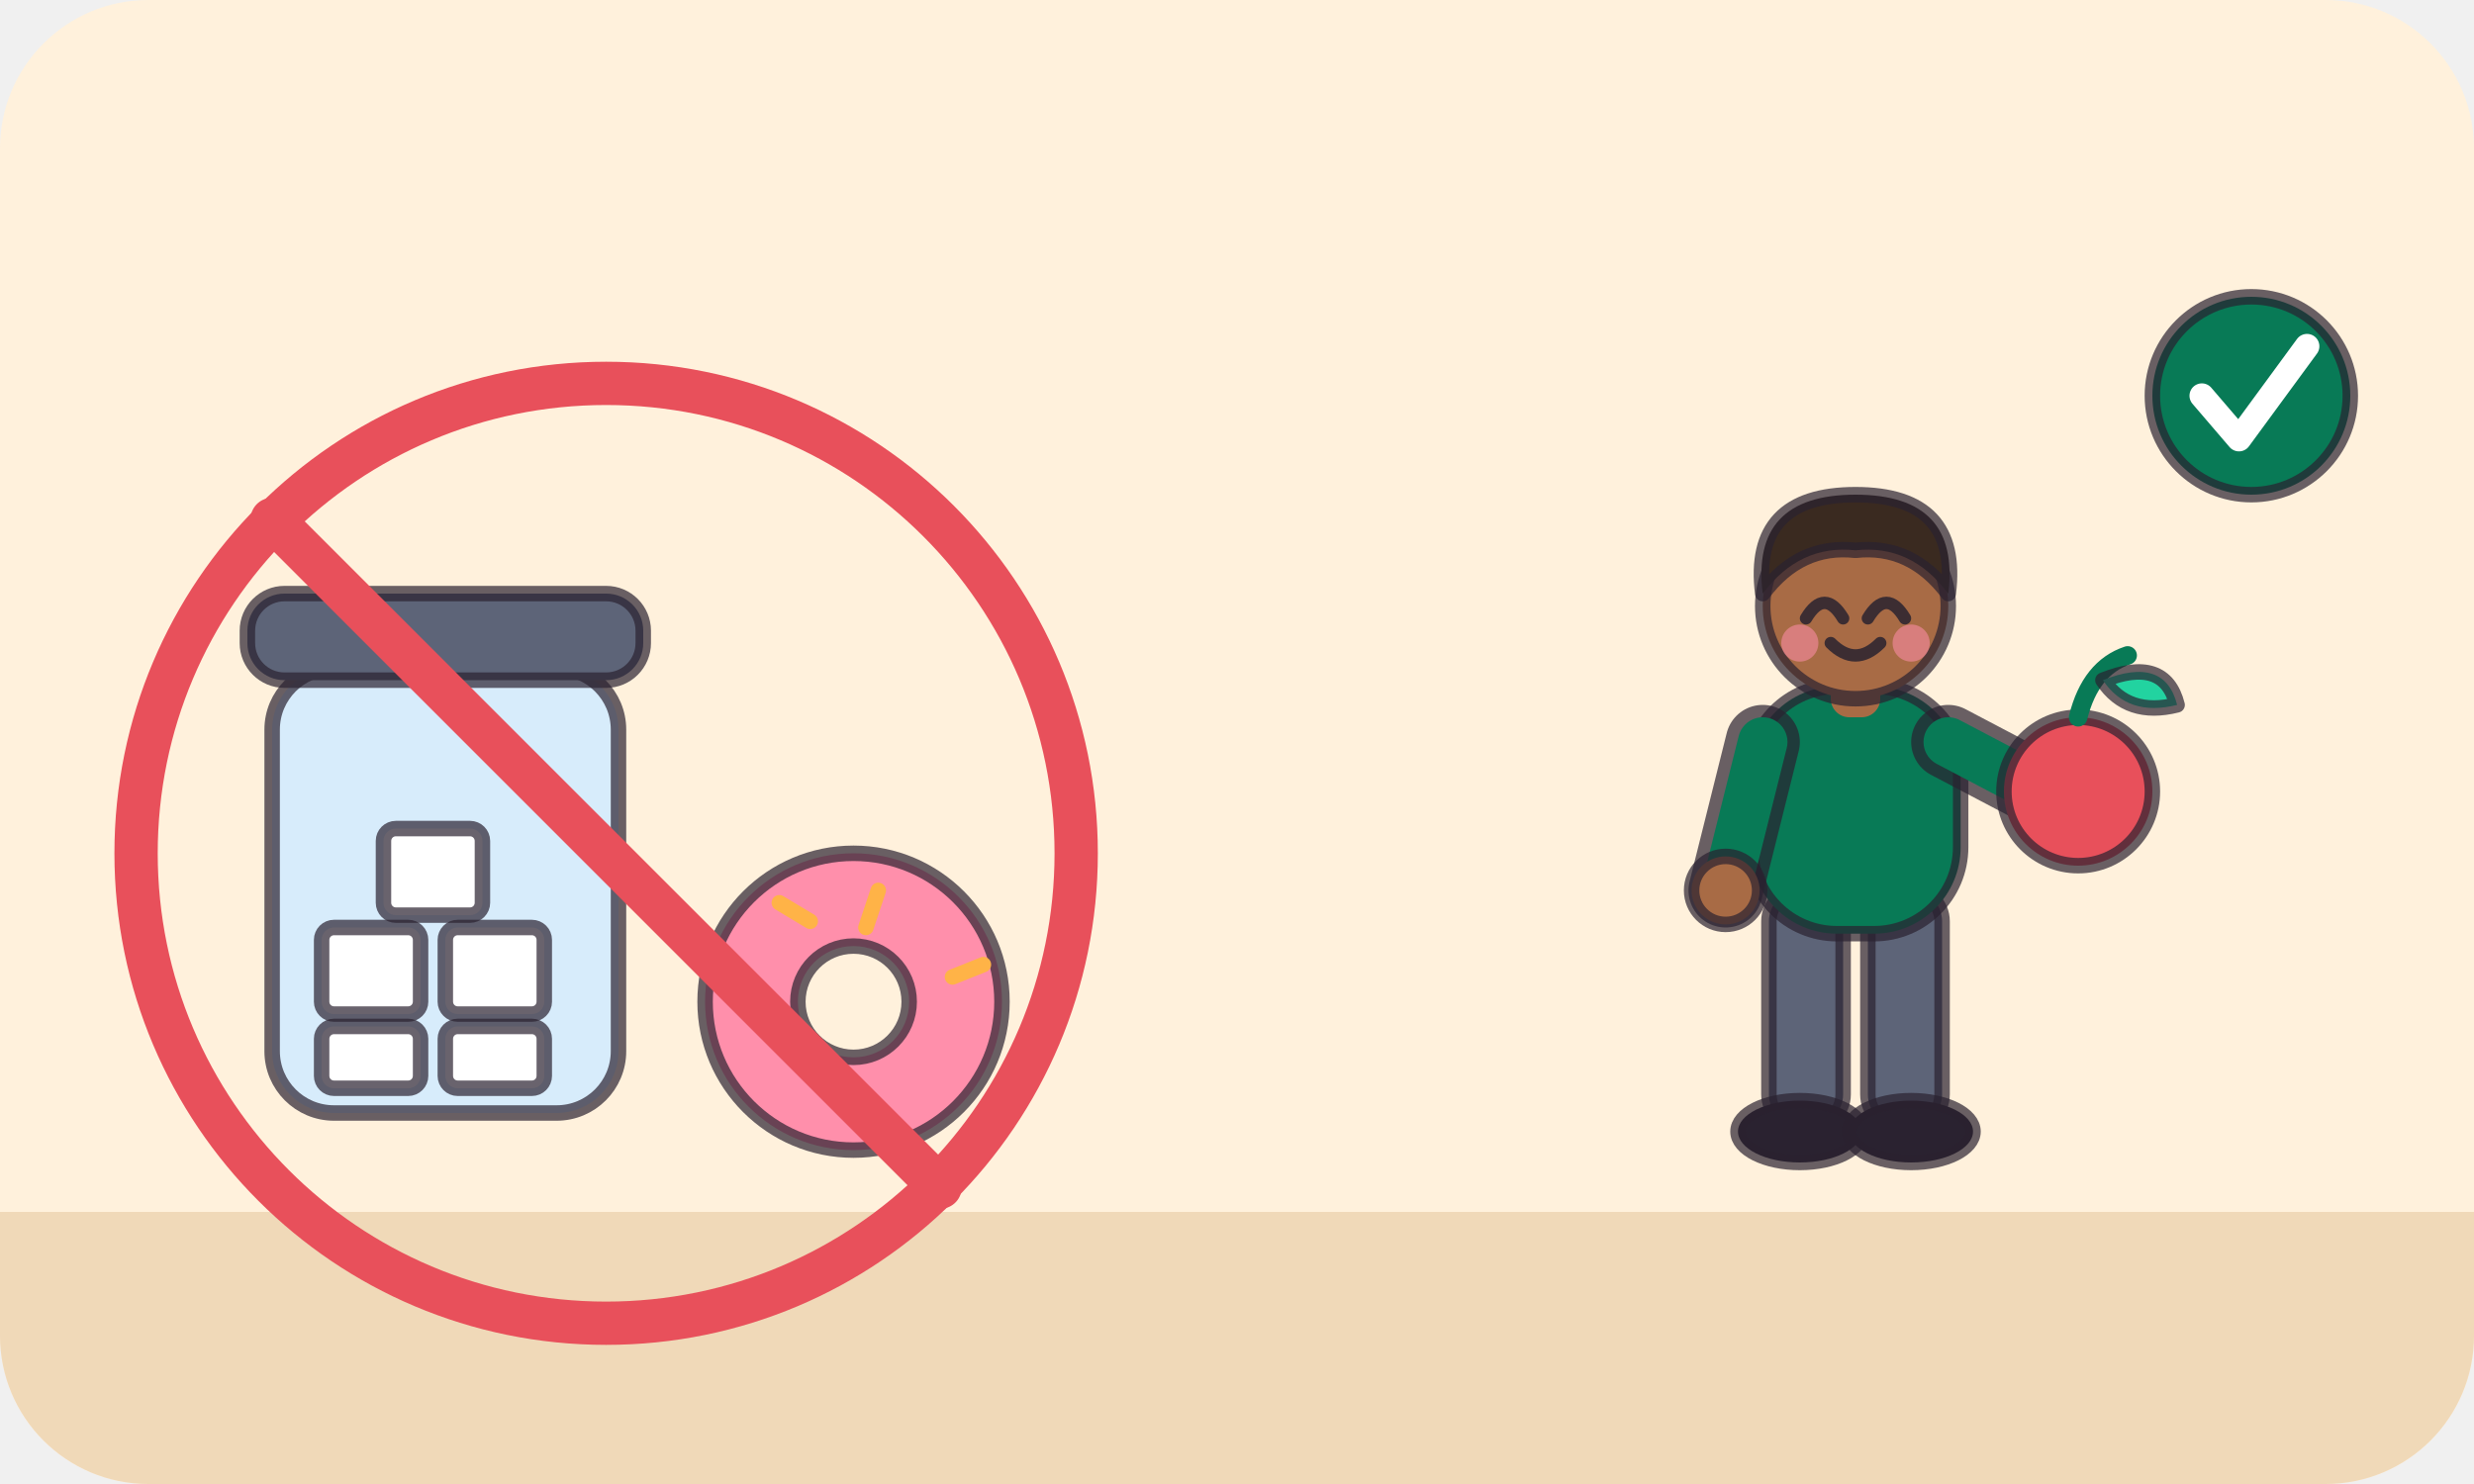
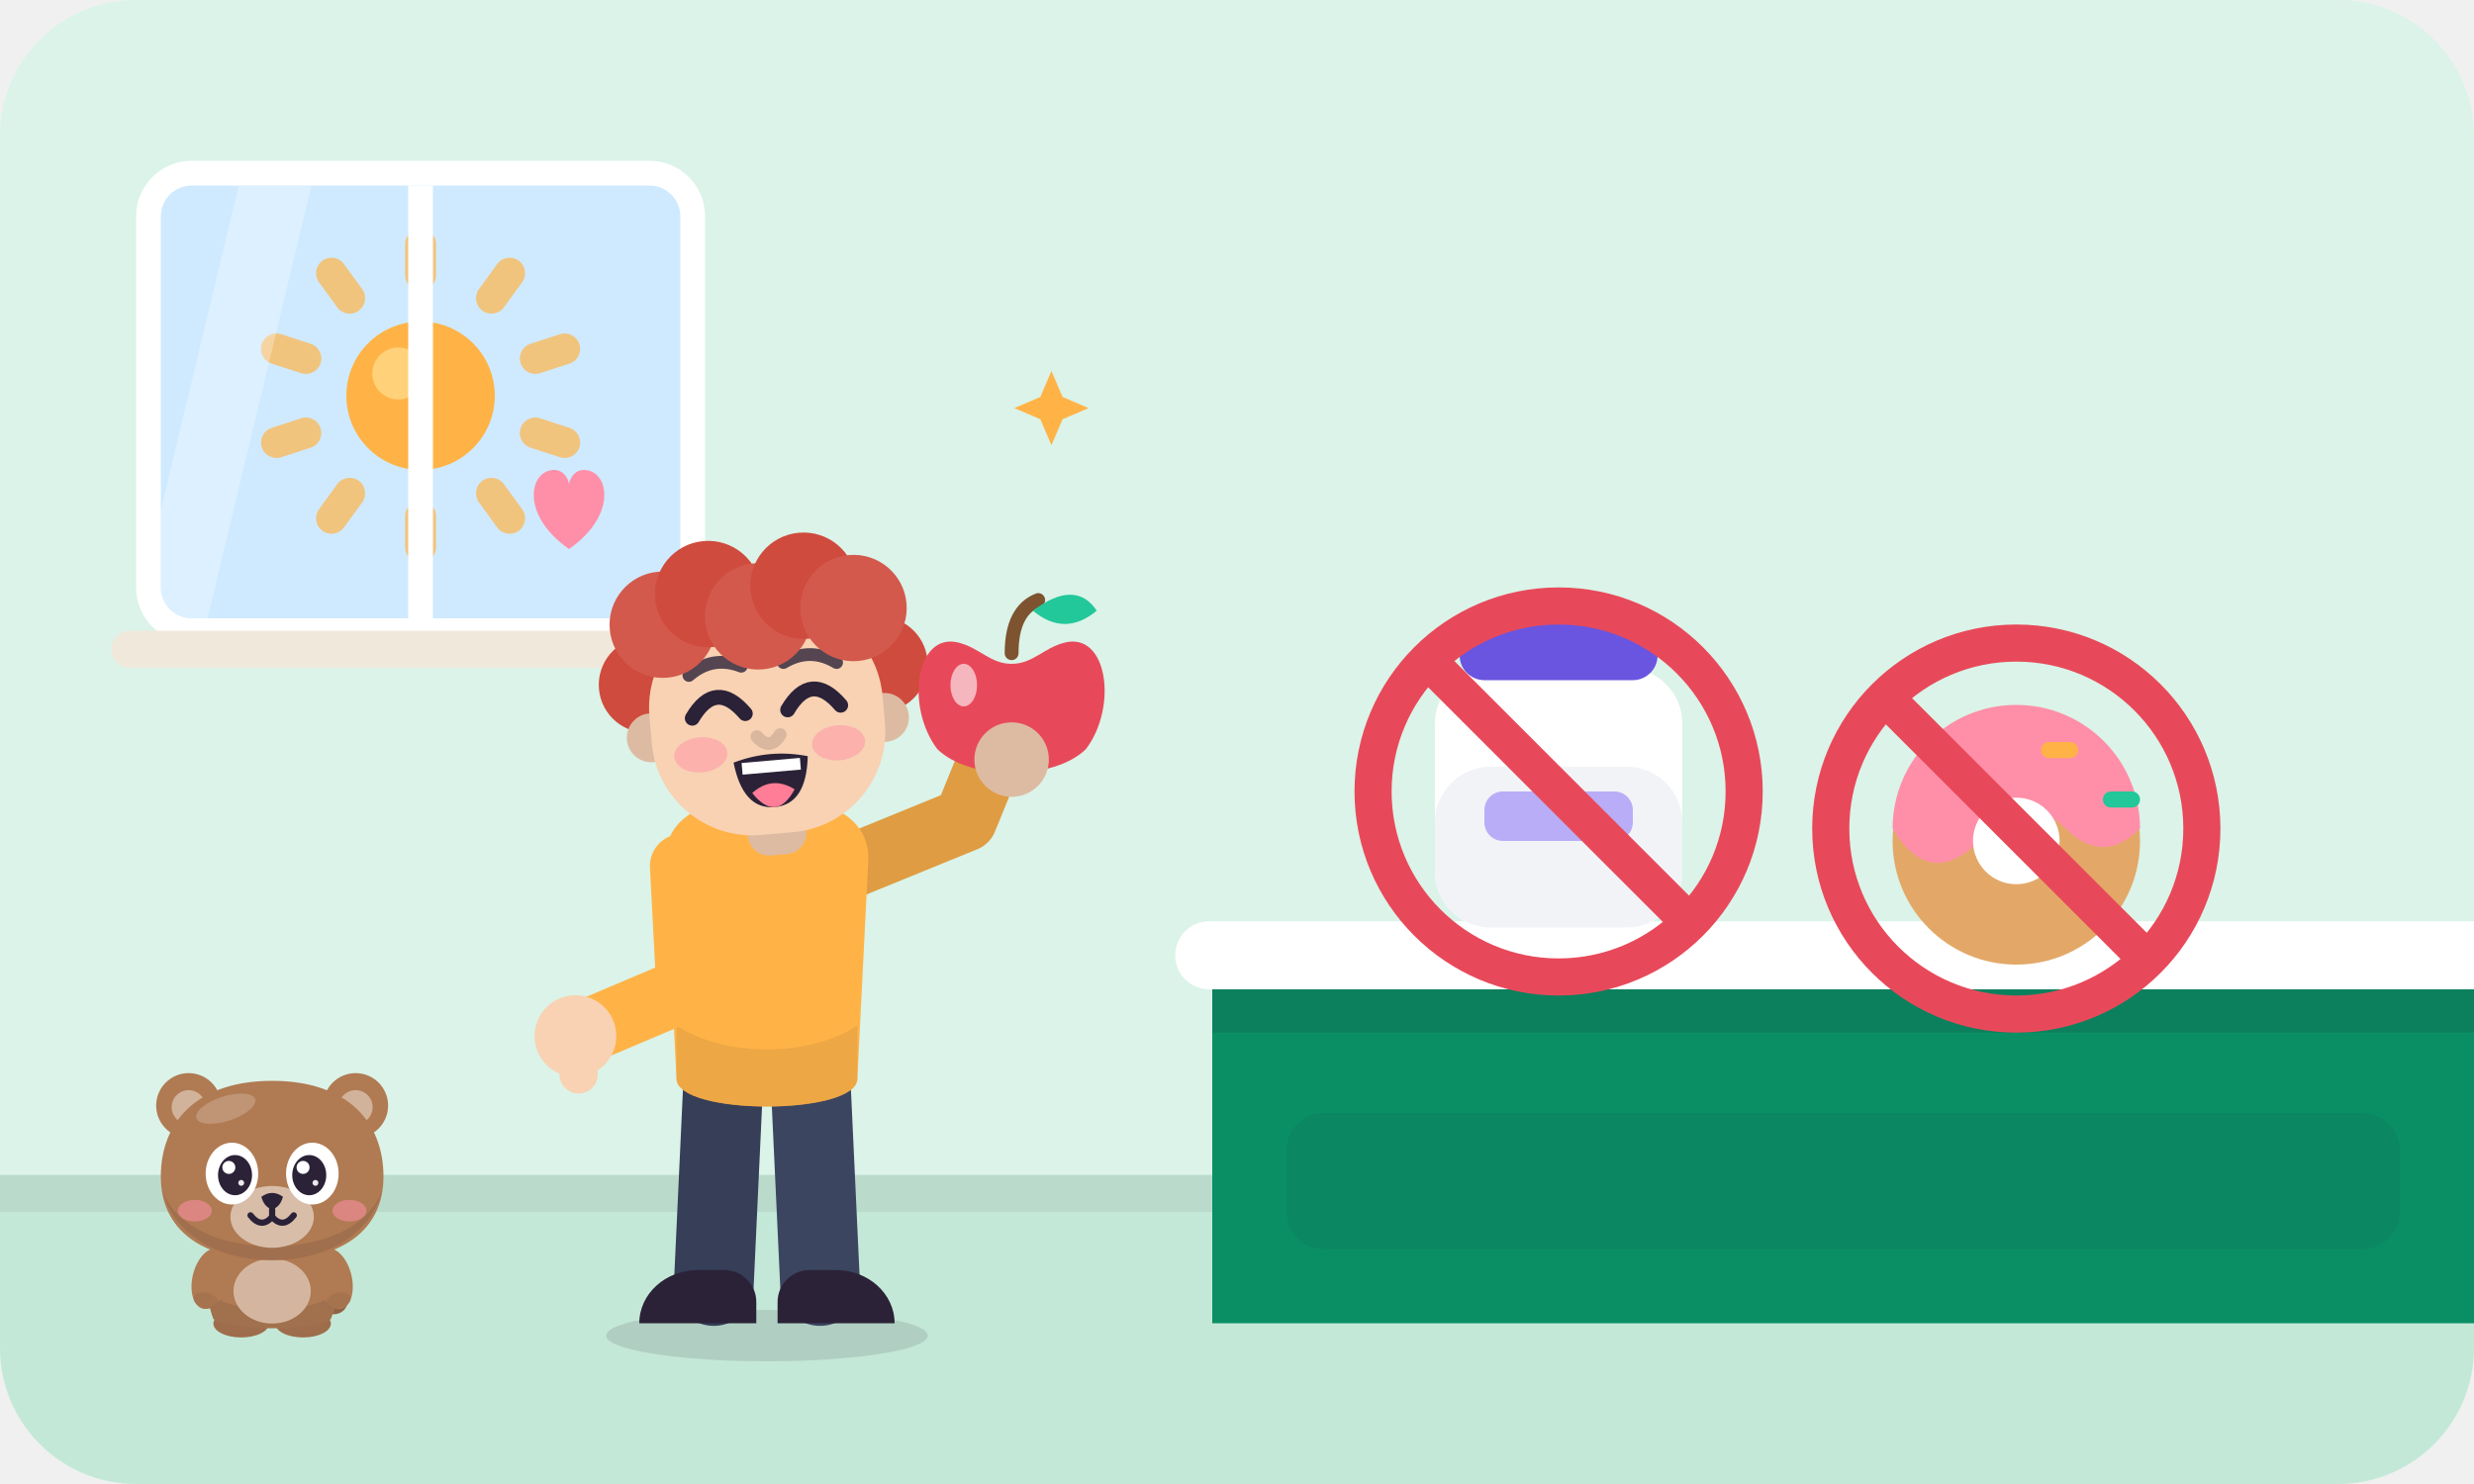
- <svg xmlns="http://www.w3.org/2000/svg" viewBox="0 0 400 240" role="img">
+ <svg xmlns="http://www.w3.org/2000/svg" viewBox="0 0 400 240">
+   <style>.blink{animation:blink 4.6s infinite;transform-box:fill-box;transform-origin:center}.wave{animation:wave 1.1s ease-in-out infinite alternate}.bob{animation:bob 3.4s ease-in-out infinite}.nod{animation:nod 5.2s ease-in-out infinite;transform-box:fill-box;transform-origin:50% 90%}.sway{animation:sway 5s ease-in-out infinite alternate;transform-box:fill-box;transform-origin:50% 100%}.float{animation:float 3.2s ease-in-out infinite}.steam{animation:steam 2.6s ease-out infinite}.fall{animation:fall 7s linear infinite}.spin{animation:spin 26s linear infinite;transform-box:fill-box;transform-origin:center}.twinkle{animation:twinkle 1.8s ease-in-out infinite;transform-box:fill-box;transform-origin:center}.drive{animation:drive 6s ease-in-out infinite alternate}.drip{animation:drip 1.5s ease-in infinite}.mascot-blink{animation:blink 4.2s infinite;transform-box:fill-box;transform-origin:center}.mascot-tail{animation:wag 1.4s ease-in-out infinite}.mascot-ears{animation:ears 5.5s ease-in-out infinite;transform-box:fill-box;transform-origin:50% 100%}.mascot-wave-l{animation:wave 0.7s ease-in-out infinite alternate}.mascot-twinkle{animation:twinkle 1.3s ease-in-out infinite;transform-box:fill-box;transform-origin:center}.d1{animation-delay:.6s}.d2{animation-delay:1.3s}.d3{animation-delay:2.1s}@keyframes blink{0%,93%,100%{transform:scaleY(1)}96%{transform:scaleY(.08)}}@keyframes wave{from{transform:rotate(-9deg)}to{transform:rotate(12deg)}}@keyframes bob{0%,100%{transform:translateY(0)}50%{transform:translateY(-1.6px)}}@keyframes nod{0%,84%,100%{transform:rotate(0)}90%{transform:rotate(-4deg)}95%{transform:rotate(3deg)}}@keyframes sway{from{transform:rotate(-1.6deg)}to{transform:rotate(1.6deg)}}@keyframes float{0%,100%{transform:translateY(0)}50%{transform:translateY(-5px)}}@keyframes steam{0%{transform:translateY(4px);opacity:0}30%{opacity:.8}100%{transform:translateY(-12px);opacity:0}}@keyframes fall{from{transform:translateY(-40px)}to{transform:translateY(250px)}}@keyframes spin{to{transform:rotate(360deg)}}@keyframes twinkle{0%,100%{opacity:.35;transform:scale(.7)}50%{opacity:1;transform:scale(1.15)}}@keyframes drip{0%{transform:translateY(-3px);opacity:0}25%{opacity:1}100%{transform:translateY(13px);opacity:0}}@keyframes drive{from{transform:translateX(-4px)}to{transform:translateX(4px)}}@keyframes wag{0%,100%{transform:rotate(0)}50%{transform:rotate(-9deg)}}@keyframes ears{0%,88%,100%{transform:rotate(0)}92%{transform:rotate(-4deg)}96%{transform:rotate(3deg)}}@media (prefers-reduced-motion:reduce){*{animation:none!important}}</style>
  <defs>
-     <clipPath id="k">
-       <rect width="400" height="240" rx="24" />
+     <clipPath id="c">
+       <rect width="400" height="240" rx="22" />
    </clipPath>
  </defs>
-   <rect width="400" height="240" rx="24" fill="#fff1dc" />
-   <g clip-path="url(#k)">
-     <g stroke="#2a2230" stroke-opacity=".7" stroke-width="2.5" stroke-linejoin="round" stroke-linecap="round">
-       <rect x="0" y="196" width="400" height="44" rx="0" fill="#f0d9b8" stroke="none" />
-       <rect x="44" y="108" width="56" height="72" rx="10" fill="#d7ecfb" />
-       <rect x="40" y="96" width="64" height="14" rx="6" fill="#5d6478" />
-       <rect x="52" y="150" width="16" height="14" rx="2" fill="#ffffff" />
-       <rect x="72" y="150" width="16" height="14" rx="2" fill="#ffffff" />
-       <rect x="62" y="134" width="16" height="14" rx="2" fill="#ffffff" />
-       <rect x="52" y="166" width="16" height="10" rx="2" fill="#ffffff" />
-       <rect x="72" y="166" width="16" height="10" rx="2" fill="#ffffff" />
-       <circle cx="138" cy="162" r="24" fill="#ff8fab" />
-       <circle cx="138" cy="162" r="9" fill="#fff1dc" />
-       <path d="M126 146L131 149M142 144L140 150M154 158L159 156" fill="none" stroke="#ffb347" stroke-width="2.5" stroke-opacity="1" />
-       <circle cx="98" cy="138" r="76" fill="none" stroke="#e8505b" stroke-width="7" stroke-opacity="1" />
-       <path d="M44 84L152 192" fill="none" stroke="#e8505b" stroke-width="7" stroke-opacity="1" />
-       <rect x="286" y="144" width="12" height="38" rx="5" fill="#5d6478" />
-       <rect x="302" y="144" width="12" height="38" rx="5" fill="#5d6478" />
-       <ellipse cx="291" cy="183" rx="10" ry="5" fill="#2a2230" />
-       <ellipse cx="309" cy="183" rx="10" ry="5" fill="#2a2230" />
-       <rect x="283" y="111" width="34" height="40" rx="14" fill="#087a56" />
-       <path d="M285 120L279 144" fill="none" stroke="#2a2230" stroke-width="12" stroke-opacity="0.7" />
-       <path d="M285 120L279 144" fill="none" stroke="#087a56" stroke-width="8" stroke-opacity="1" />
-       <circle cx="279" cy="144" r="5.5" fill="#a86b45" />
-       <path d="M315 120L334 130" fill="none" stroke="#2a2230" stroke-width="12" stroke-opacity="0.7" />
-       <path d="M315 120L334 130" fill="none" stroke="#087a56" stroke-width="8" stroke-opacity="1" />
-       <circle cx="334" cy="130" r="5.5" fill="#a86b45" />
-       <rect x="296" y="108" width="8" height="8" rx="3" fill="#a86b45" stroke="none" />
-       <circle cx="300" cy="98" r="15" fill="#a86b45" />
-       <path d="M285 96Q283 80 300 80Q317 80 315 96Q309 88 300 89Q291 88 285 96Z" fill="#3a2a20" />
-       <circle cx="291" cy="104" r="3" fill="#ff8fab" stroke="none" fill-opacity=".55" />
-       <circle cx="309" cy="104" r="3" fill="#ff8fab" stroke="none" fill-opacity=".55" />
-       <path d="M292 100Q295 95 298 100" fill="none" stroke="#2a2230" stroke-width="2" stroke-opacity="0.85" />
-       <path d="M302 100Q305 95 308 100" fill="none" stroke="#2a2230" stroke-width="2" stroke-opacity="0.85" />
-       <path d="M296 104Q300 108 304 104" fill="none" stroke="#2a2230" stroke-width="2" stroke-opacity="0.85" />
-       <circle cx="336" cy="128" r="12" fill="#e8505b" />
-       <path d="M336 116Q338 108 344 106" fill="none" stroke="#087a56" stroke-width="3" stroke-opacity="1" />
-       <path d="M340 110Q350 106 352 114Q344 116 340 110Z" fill="#22d3a0" />
-       <circle cx="364" cy="64" r="16" fill="#087a56" />
-       <path d="M356 64L362 71L373 56" fill="none" stroke="#ffffff" stroke-width="4" stroke-opacity="1" />
+   <g clip-path="url(#c)">
+     <rect width="400" height="240" fill="#e2f6ee" />
+     <rect width="400" height="190" fill="#dbf3e8" />
+     <rect y="190" width="400" height="50" fill="#c4e8d7" />
+     <rect y="190" width="400" height="6" fill="#1a1024" opacity=".06" />
+     <rect x="22" y="26" width="92" height="78" rx="9" fill="#fff" />
+     <clipPath id="w2630">
+       <rect x="26" y="30" width="84" height="70" rx="5" />
+     </clipPath>
+     <g clip-path="url(#w2630)">
+       <rect x="26" y="30" width="84" height="70" fill="#cfeaff" />
+       <g class="spin">
+         <rect x="65.5" y="37" width="5" height="10" rx="2.5" fill="#ffb347" opacity=".7" transform="rotate(0 68 64)" />
+         <rect x="65.5" y="37" width="5" height="10" rx="2.5" fill="#ffb347" opacity=".7" transform="rotate(36 68 64)" />
+         <rect x="65.5" y="37" width="5" height="10" rx="2.5" fill="#ffb347" opacity=".7" transform="rotate(72 68 64)" />
+         <rect x="65.5" y="37" width="5" height="10" rx="2.5" fill="#ffb347" opacity=".7" transform="rotate(108 68 64)" />
+         <rect x="65.5" y="37" width="5" height="10" rx="2.5" fill="#ffb347" opacity=".7" transform="rotate(144 68 64)" />
+         <rect x="65.5" y="37" width="5" height="10" rx="2.5" fill="#ffb347" opacity=".7" transform="rotate(180 68 64)" />
+         <rect x="65.5" y="37" width="5" height="10" rx="2.5" fill="#ffb347" opacity=".7" transform="rotate(216 68 64)" />
+         <rect x="65.5" y="37" width="5" height="10" rx="2.5" fill="#ffb347" opacity=".7" transform="rotate(252 68 64)" />
+         <rect x="65.5" y="37" width="5" height="10" rx="2.5" fill="#ffb347" opacity=".7" transform="rotate(288 68 64)" />
+         <rect x="65.5" y="37" width="5" height="10" rx="2.5" fill="#ffb347" opacity=".7" transform="rotate(324 68 64)" />
+       </g>
+       <circle cx="68" cy="64" r="12" fill="#ffb347" />
+       <circle cx="64.4" cy="60.4" r="4.2" fill="#ffd27a" />
+       <path d="M38.6 30l-16.8 70h11.76l16.8 -70z" fill="#fff" opacity=".28" />
    </g>
+     <rect x="66" y="30" width="4" height="70" fill="#fff" />
+     <rect x="18" y="102" width="100" height="6" rx="3" fill="#f1e8dc" />
+     <rect x="196" y="158" width="204" height="56" fill="#0a8f65" />
+     <rect x="196" y="158" width="204" height="9" fill="#1a1024" opacity=".12" />
+     <rect x="208" y="180" width="180" height="22" rx="6" fill="#0c825f" opacity=".6" />
+     <rect x="190" y="149" width="216" height="11" rx="5.5" fill="#fff" />
+     <rect x="232" y="108" width="40" height="42" rx="9" fill="#fff" />
+     <rect x="232" y="124" width="40" height="26" rx="9" fill="#f1f3f7" />
+     <rect x="236" y="100" width="32" height="10" rx="4" fill="#6a55e0" />
+     <rect x="240" y="128" width="24" height="8" rx="3" fill="#b9adf7" />
+     <circle cx="326" cy="136" r="20" fill="#e3a868" />
+     <path d="M306 134a20 20 0 0 1 40 0q-6 6 -12 0t-14 2t-14 -2z" fill="#ff8fa8" />
+     <circle cx="326" cy="136" r="7" fill="#fff" />
+     <rect x="314" y="124" width="6" height="2.600" rx="1.300" fill="#6a55e0" />
+     <rect x="330" y="120" width="6" height="2.600" rx="1.300" fill="#ffb347" />
+     <rect x="340" y="128" width="6" height="2.600" rx="1.300" fill="#22c79a" />
+     <g class="twinkle">
+       <circle cx="252" cy="128" r="30" fill="none" stroke="#e8495a" stroke-width="6" />
+       <path d="M231 107L273 149" stroke="#e8495a" stroke-width="6" stroke-linecap="round" />
+       <circle cx="326" cy="134" r="30" fill="none" stroke="#e8495a" stroke-width="6" />
+       <path d="M305 113L347 155" stroke="#e8495a" stroke-width="6" stroke-linecap="round" />
+     </g>
+     <ellipse cx="124" cy="216" rx="26" ry="4.16" fill="#1a1024" opacity="0.12" />
+     <g transform="translate(124 214) scale(0.86 0.86)">
+       <g class="bob">
+         <path d="M-8 -50L-10 -7" fill="none" stroke="#363e58" stroke-width="15" stroke-linecap="round" stroke-linejoin="round" />
+         <path transform="translate(-11 0) scale(-1 1)" d="M-9 0v-4a6 6 0 0 1 6 -6h5a11 10 0 0 1 11 10z" fill="#2b2238" />
+         <path d="M8 -50L10 -7" fill="none" stroke="#3b4560" stroke-width="15" stroke-linecap="round" stroke-linejoin="round" />
+         <path transform="translate(11 0) scale(1 1)" d="M-9 0v-4a6 6 0 0 1 6 -6h5a11 10 0 0 1 11 10z" fill="#2b2238" />
+         <g transform="rotate(0 0 -50)">
+           <path d="M16 -86L37.3 -94.7L46 -116" fill="none" stroke="#df9c42" stroke-width="12" stroke-linecap="round" stroke-linejoin="round" />
+           <circle cx="46" cy="-116" r="7.68" fill="#ddbba2" />
+           <circle cx="40.5" cy="-120.7" r="3.6" fill="#ddbba2" />
+           <path d="M-19 -86C-20 -96 -10 -99 0 -99C10 -99 20 -96 19 -86L17 -46C17 -39 -17 -39 -17 -46Z" fill="#ffb347" />
+           <path d="M-17 -56C-8 -50 8 -50 17 -56L17 -46C17 -39 -17 -39 -17 -46Z" fill="#df9c42" opacity=".55" />
+           <g transform="translate(0 -114) rotate(-5)">
+             <g class="nod">
+               <circle cx="-22" cy="-8" r="9" fill="#cf4b3d" />
+               <circle cx="22" cy="-8" r="9" fill="#cf4b3d" />
+               <rect x="-5.5" y="14" width="11" height="12" rx="4" fill="#ddbba2" />
+               <circle cx="-22" cy="2" r="4.6" fill="#ddbba2" />
+               <circle cx="22" cy="2" r="4.6" fill="#ddbba2" />
+               <rect x="-22" y="-21" width="44" height="43" rx="19" fill="#f8d2b3" />
+               <ellipse cx="-13" cy="6" rx="5" ry="3.3" fill="#ff8fa8" opacity=".5" />
+               <ellipse cx="13" cy="6" rx="5" ry="3.3" fill="#ff8fa8" opacity=".5" />
+               <path d="M-14 -1Q-9 -8 -4 -1" fill="none" stroke="#2b2238" stroke-width="2.8" stroke-linecap="round" />
+               <path d="M4 -1Q9 -8 14 -1" fill="none" stroke="#2b2238" stroke-width="2.8" stroke-linecap="round" />
+               <path d="M-14 -9.5Q-9 -12.5 -4 -9.5" fill="none" stroke="#2b2238" stroke-width="2.4" stroke-linecap="round" opacity=".8" transform="rotate(-5 -9 -10)" />
+               <path d="M4 -9.5Q9 -12.5 14 -9.5" fill="none" stroke="#2b2238" stroke-width="2.4" stroke-linecap="round" opacity=".8" transform="rotate(5 9 -10)" />
+               <path d="M-2.2 3.5Q0 6.5 2.2 3.5" fill="none" stroke="#d9b79f" stroke-width="2.4" stroke-linecap="round" />
+               <path d="M-7 8Q0 6 7 8Q6 17 0 17Q-6 17 -7 8Z" fill="#2b2238" />
+               <path d="M-4 14Q0 11 4 14Q2 17 0 17Q-2 17 -4 14Z" fill="#ff7d96" />
+               <path d="M-5.5 8.2h11v2.2h-11z" fill="#fff" />
+               <circle cx="-18" cy="-19" r="10" fill="#d3594d" />
+               <circle cx="-9" cy="-24" r="10" fill="#cf4b3d" />
+               <circle cx="0" cy="-19" r="10" fill="#d3594d" />
+               <circle cx="9" cy="-24" r="10" fill="#cf4b3d" />
+               <circle cx="18" cy="-19" r="10" fill="#d3594d" />
+             </g>
+           </g>
+           <path d="M-16 -86L-14.8 -63.0L-36 -54" fill="none" stroke="#ffb347" stroke-width="12" stroke-linecap="round" stroke-linejoin="round" />
+           <circle cx="-36" cy="-54" r="7.68" fill="#f8d2b3" />
+           <circle cx="-35.4" cy="-46.8" r="3.6" fill="#f8d2b3" />
+           <g class="bob">
+             <path d="M36 -128C28 -130 26 -116 32 -108C38 -102 54 -102 60 -108C66 -116 64 -130 56 -128C52 -127 50 -124 46 -124C42 -124 40 -127 36 -128Z" fill="#e8495a" />
+             <path d="M46 -126q0 -8 5 -10" fill="none" stroke="#7d5330" stroke-width="2.600" stroke-linecap="round" />
+             <path d="M50 -134q8 -6 12 0q-6 5 -12 0z" fill="#22c79a" />
+             <ellipse cx="37" cy="-120" rx="2.500" ry="4" fill="#fff" opacity=".6" />
+           </g>
+           <circle cx="46" cy="-106" r="7" fill="#ddbba2" />
+         </g>
+       </g>
+     </g>
+     <g transform="translate(19.0 168.8) scale(0.250)">
+       <g class="bob">
+         <circle cx="140" cy="166" r="9" fill="#8f6348" />
+         <ellipse cx="80" cy="181" rx="18" ry="9" fill="#9e6d4c" />
+         <g transform="matrix(-1 0 0 1 200 0)">
+           <ellipse cx="80" cy="181" rx="18" ry="9" fill="#9e6d4c" />
+         </g>
+         <path d="M62 178C52 152 60 122 100 122C140 122 148 152 138 178C126 186 74 186 62 178Z" fill="#b07a52" />
+         <path d="M62 178C74 186 126 186 138 178C140 172 141 166 141 160C130 176 70 176 59 160C59 166 60 172 62 178Z" fill="#8f6348" opacity=".45" />
+         <ellipse cx="100" cy="160" rx="25" ry="21" fill="#d4b6a0" />
+         <g>
+           <ellipse cx="60" cy="152" rx="11.5" ry="20" transform="rotate(14 60 152)" fill="#b07a52" />
+           <ellipse cx="57" cy="166" rx="8" ry="5" transform="rotate(14 57 166)" fill="#9b6b4c" opacity=".5" />
+         </g>
+         <g transform="matrix(-1 0 0 1 200 0)">
+           <ellipse cx="60" cy="152" rx="11.5" ry="20" transform="rotate(14 60 152)" fill="#b07a52" />
+           <ellipse cx="57" cy="166" rx="8" ry="5" transform="rotate(14 57 166)" fill="#9b6b4c" opacity=".5" />
+         </g>
+         <g class="mascot-ears">
+           <circle cx="46" cy="40" r="21" fill="#b07a52" />
+           <circle cx="46" cy="41" r="11" fill="#d1b29b" />
+           <g transform="matrix(-1 0 0 1 200 0)">
+             <circle cx="46" cy="40" r="21" fill="#b07a52" />
+             <circle cx="46" cy="41" r="11" fill="#d1b29b" />
+           </g>
+         </g>
+         <path d="M100 24C148 24 172 50 172 86C172 120 146 140 100 140C54 140 28 120 28 86C28 50 52 24 100 24Z" fill="#b07a52" />
+         <path d="M29 96C38 126 68 140 100 140C132 140 162 126 171 96C160 120 132 131 100 131C68 131 40 120 29 96Z" fill="#8f6348" opacity=".5" />
+         <ellipse cx="70" cy="42" rx="20" ry="8" transform="rotate(-18 70 42)" fill="#fff" opacity="0.2" />
+         <ellipse cx="100" cy="112" rx="27" ry="20" fill="#d8bda9" />
+         <ellipse cx="50" cy="108" rx="11" ry="7" fill="#ff8fa8" opacity=".55" />
+         <g transform="matrix(-1 0 0 1 200 0)">
+           <ellipse cx="50" cy="108" rx="11" ry="7" fill="#ff8fa8" opacity=".55" />
+         </g>
+         <ellipse cx="74" cy="84" rx="17" ry="20" fill="#fff" />
+         <g class="mascot-blink">
+           <ellipse cx="76" cy="85" rx="11" ry="13" fill="#2b2238" />
+           <circle cx="72" cy="80" r="4.2" fill="#fff" />
+           <circle cx="80" cy="90" r="1.9" fill="#fff" opacity=".9" />
+         </g>
+         <ellipse cx="126" cy="84" rx="17" ry="20" fill="#fff" />
+         <g class="mascot-blink">
+           <ellipse cx="124" cy="85" rx="11" ry="13" fill="#2b2238" />
+           <circle cx="120" cy="80" r="4.2" fill="#fff" />
+           <circle cx="128" cy="90" r="1.9" fill="#fff" opacity=".9" />
+         </g>
+         <path d="M93 99Q100 94 107 99Q105 106 100 107Q95 106 93 99Z" fill="#2b2238" />
+         <path d="M100 107V112M86 111Q93 120 100 112Q107 120 114 111" fill="none" stroke="#2b2238" stroke-width="4" stroke-linecap="round" stroke-linejoin="round" />
+       </g>
+     </g>
+     <path class="twinkle" d="M170 60l1.8 4.2 4.2 1.8 -4.2 1.8 -1.8 4.2 -1.8 -4.2 -4.2 -1.8 4.2 -1.8z" fill="#ffb347" />
+     <path class="float" transform="translate(92 84) scale(0.8)" d="M0 6C-10 -1 -8 -10 -3 -10C-1 -10 0 -8 0 -7C0 -8 1 -10 3 -10C8 -10 10 -1 0 6Z" fill="#ff8fa8" />
  </g>
</svg>
